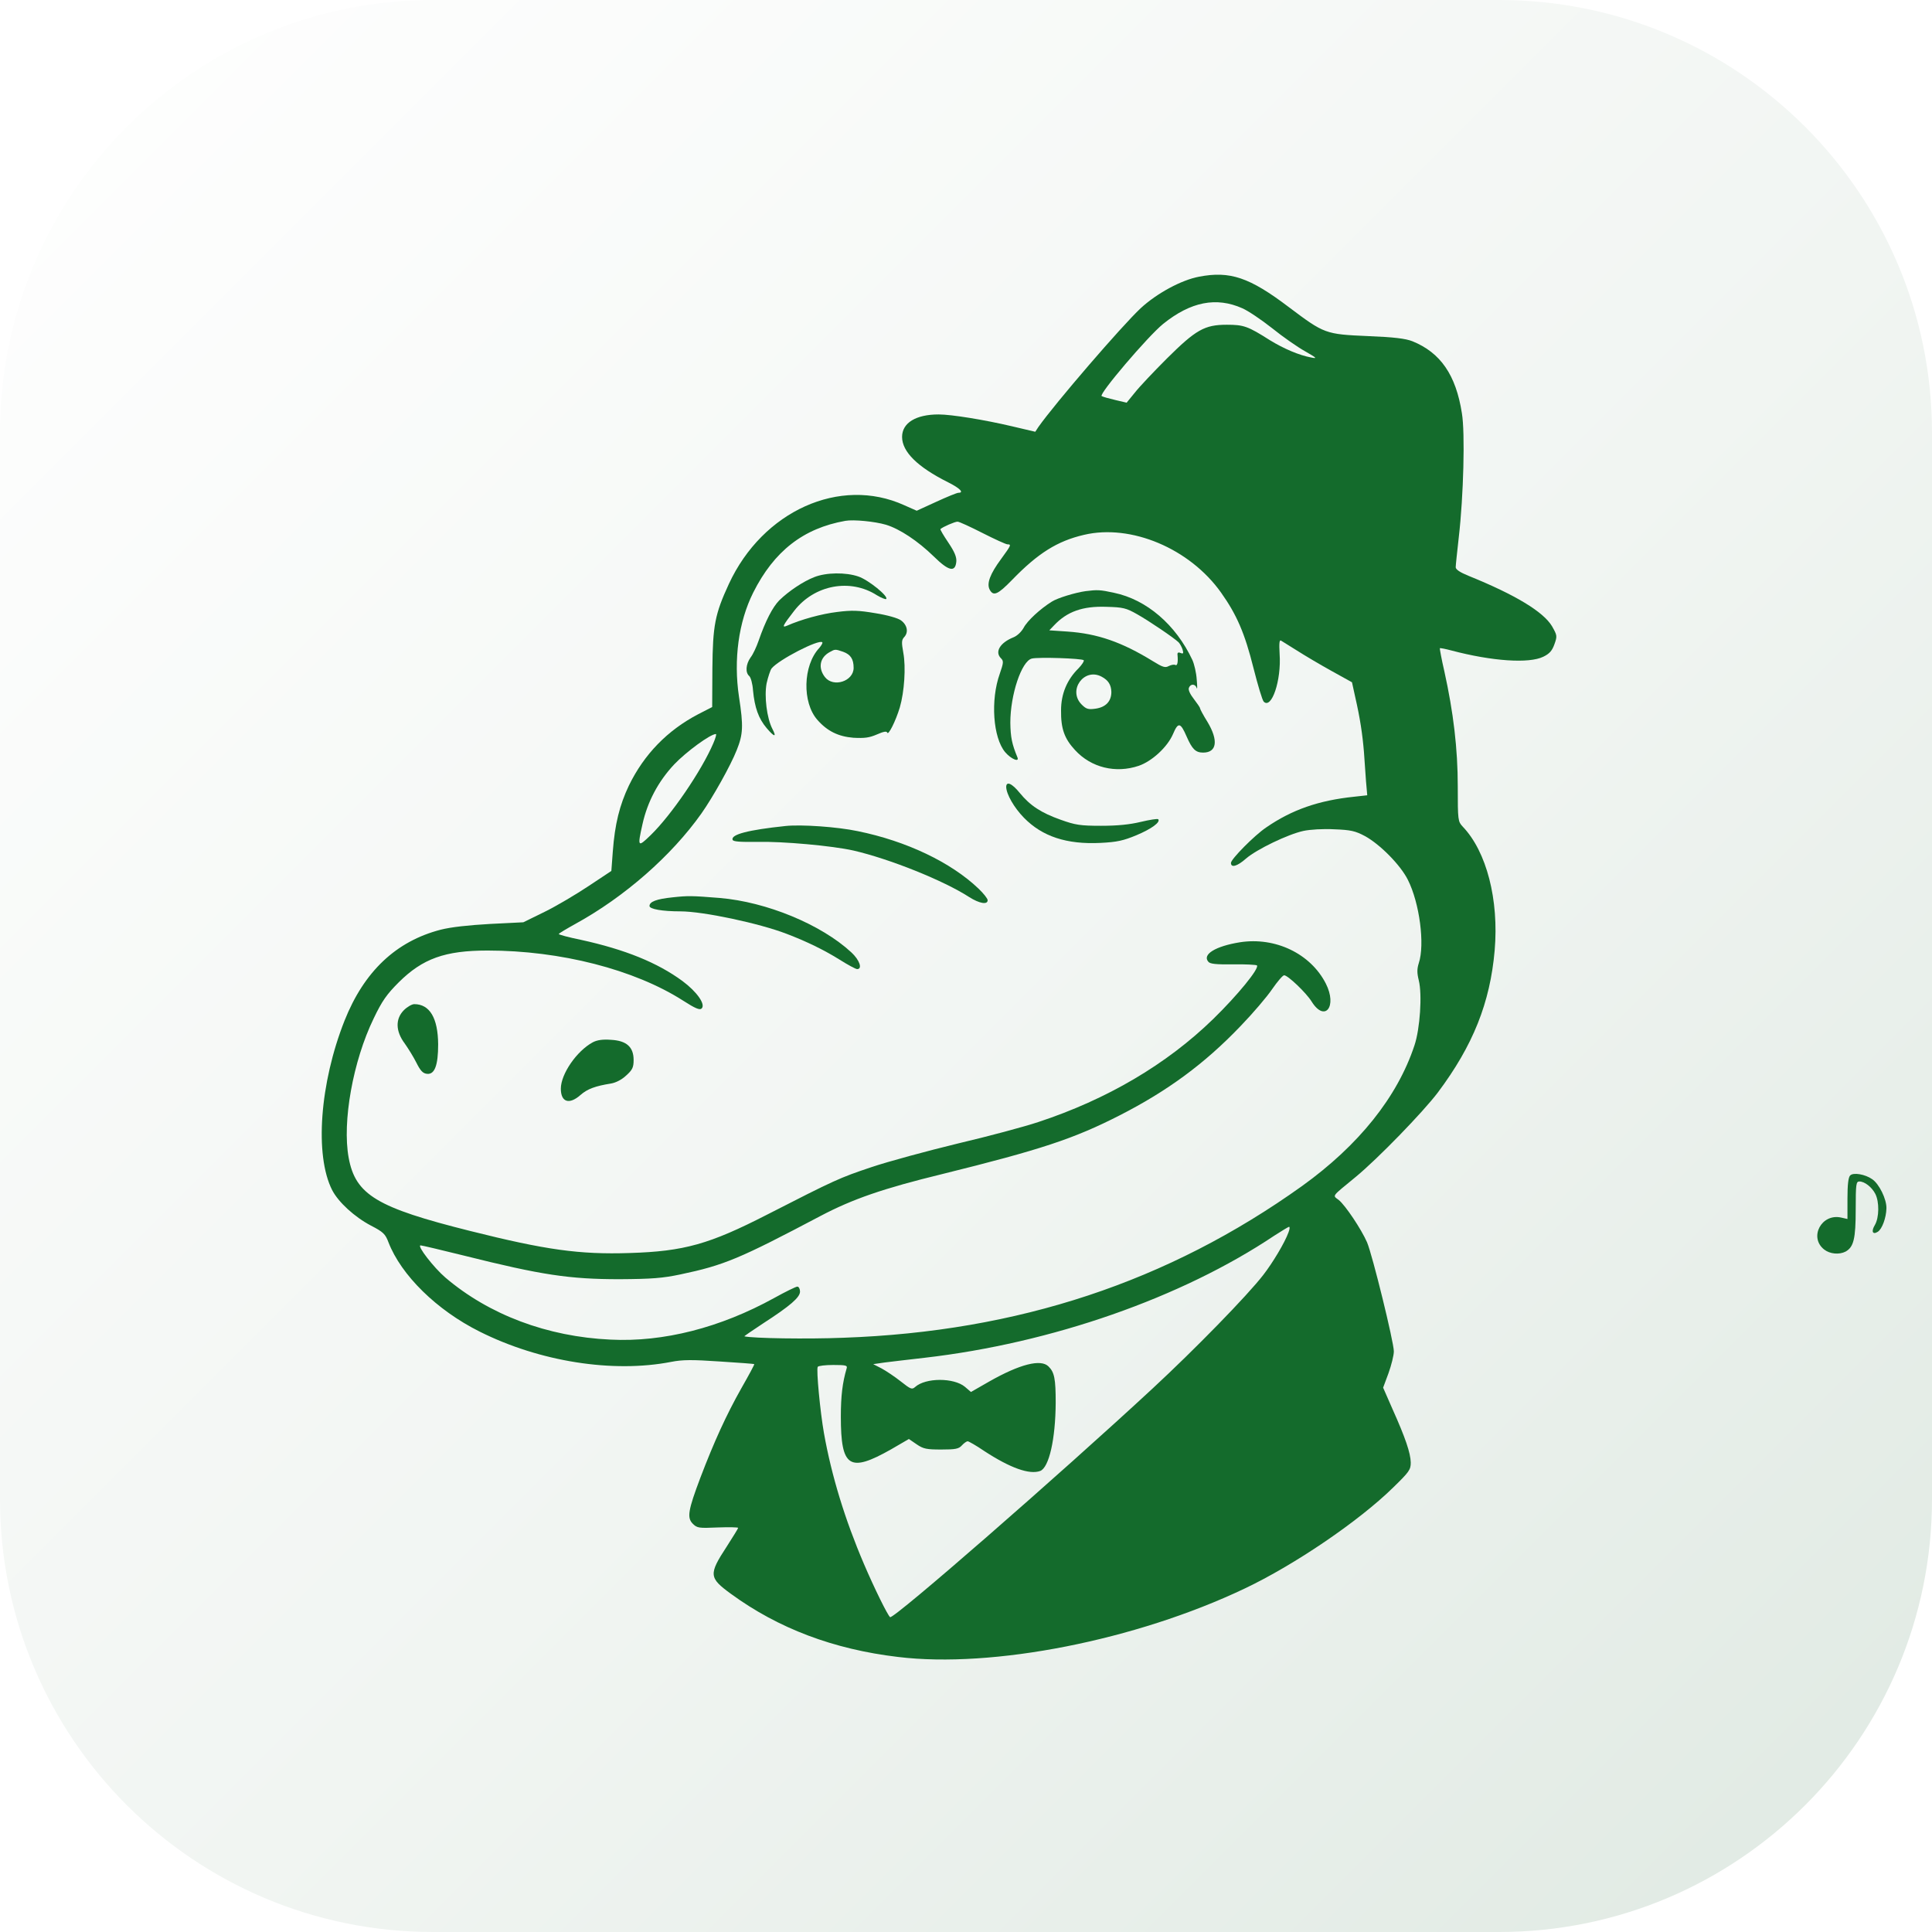
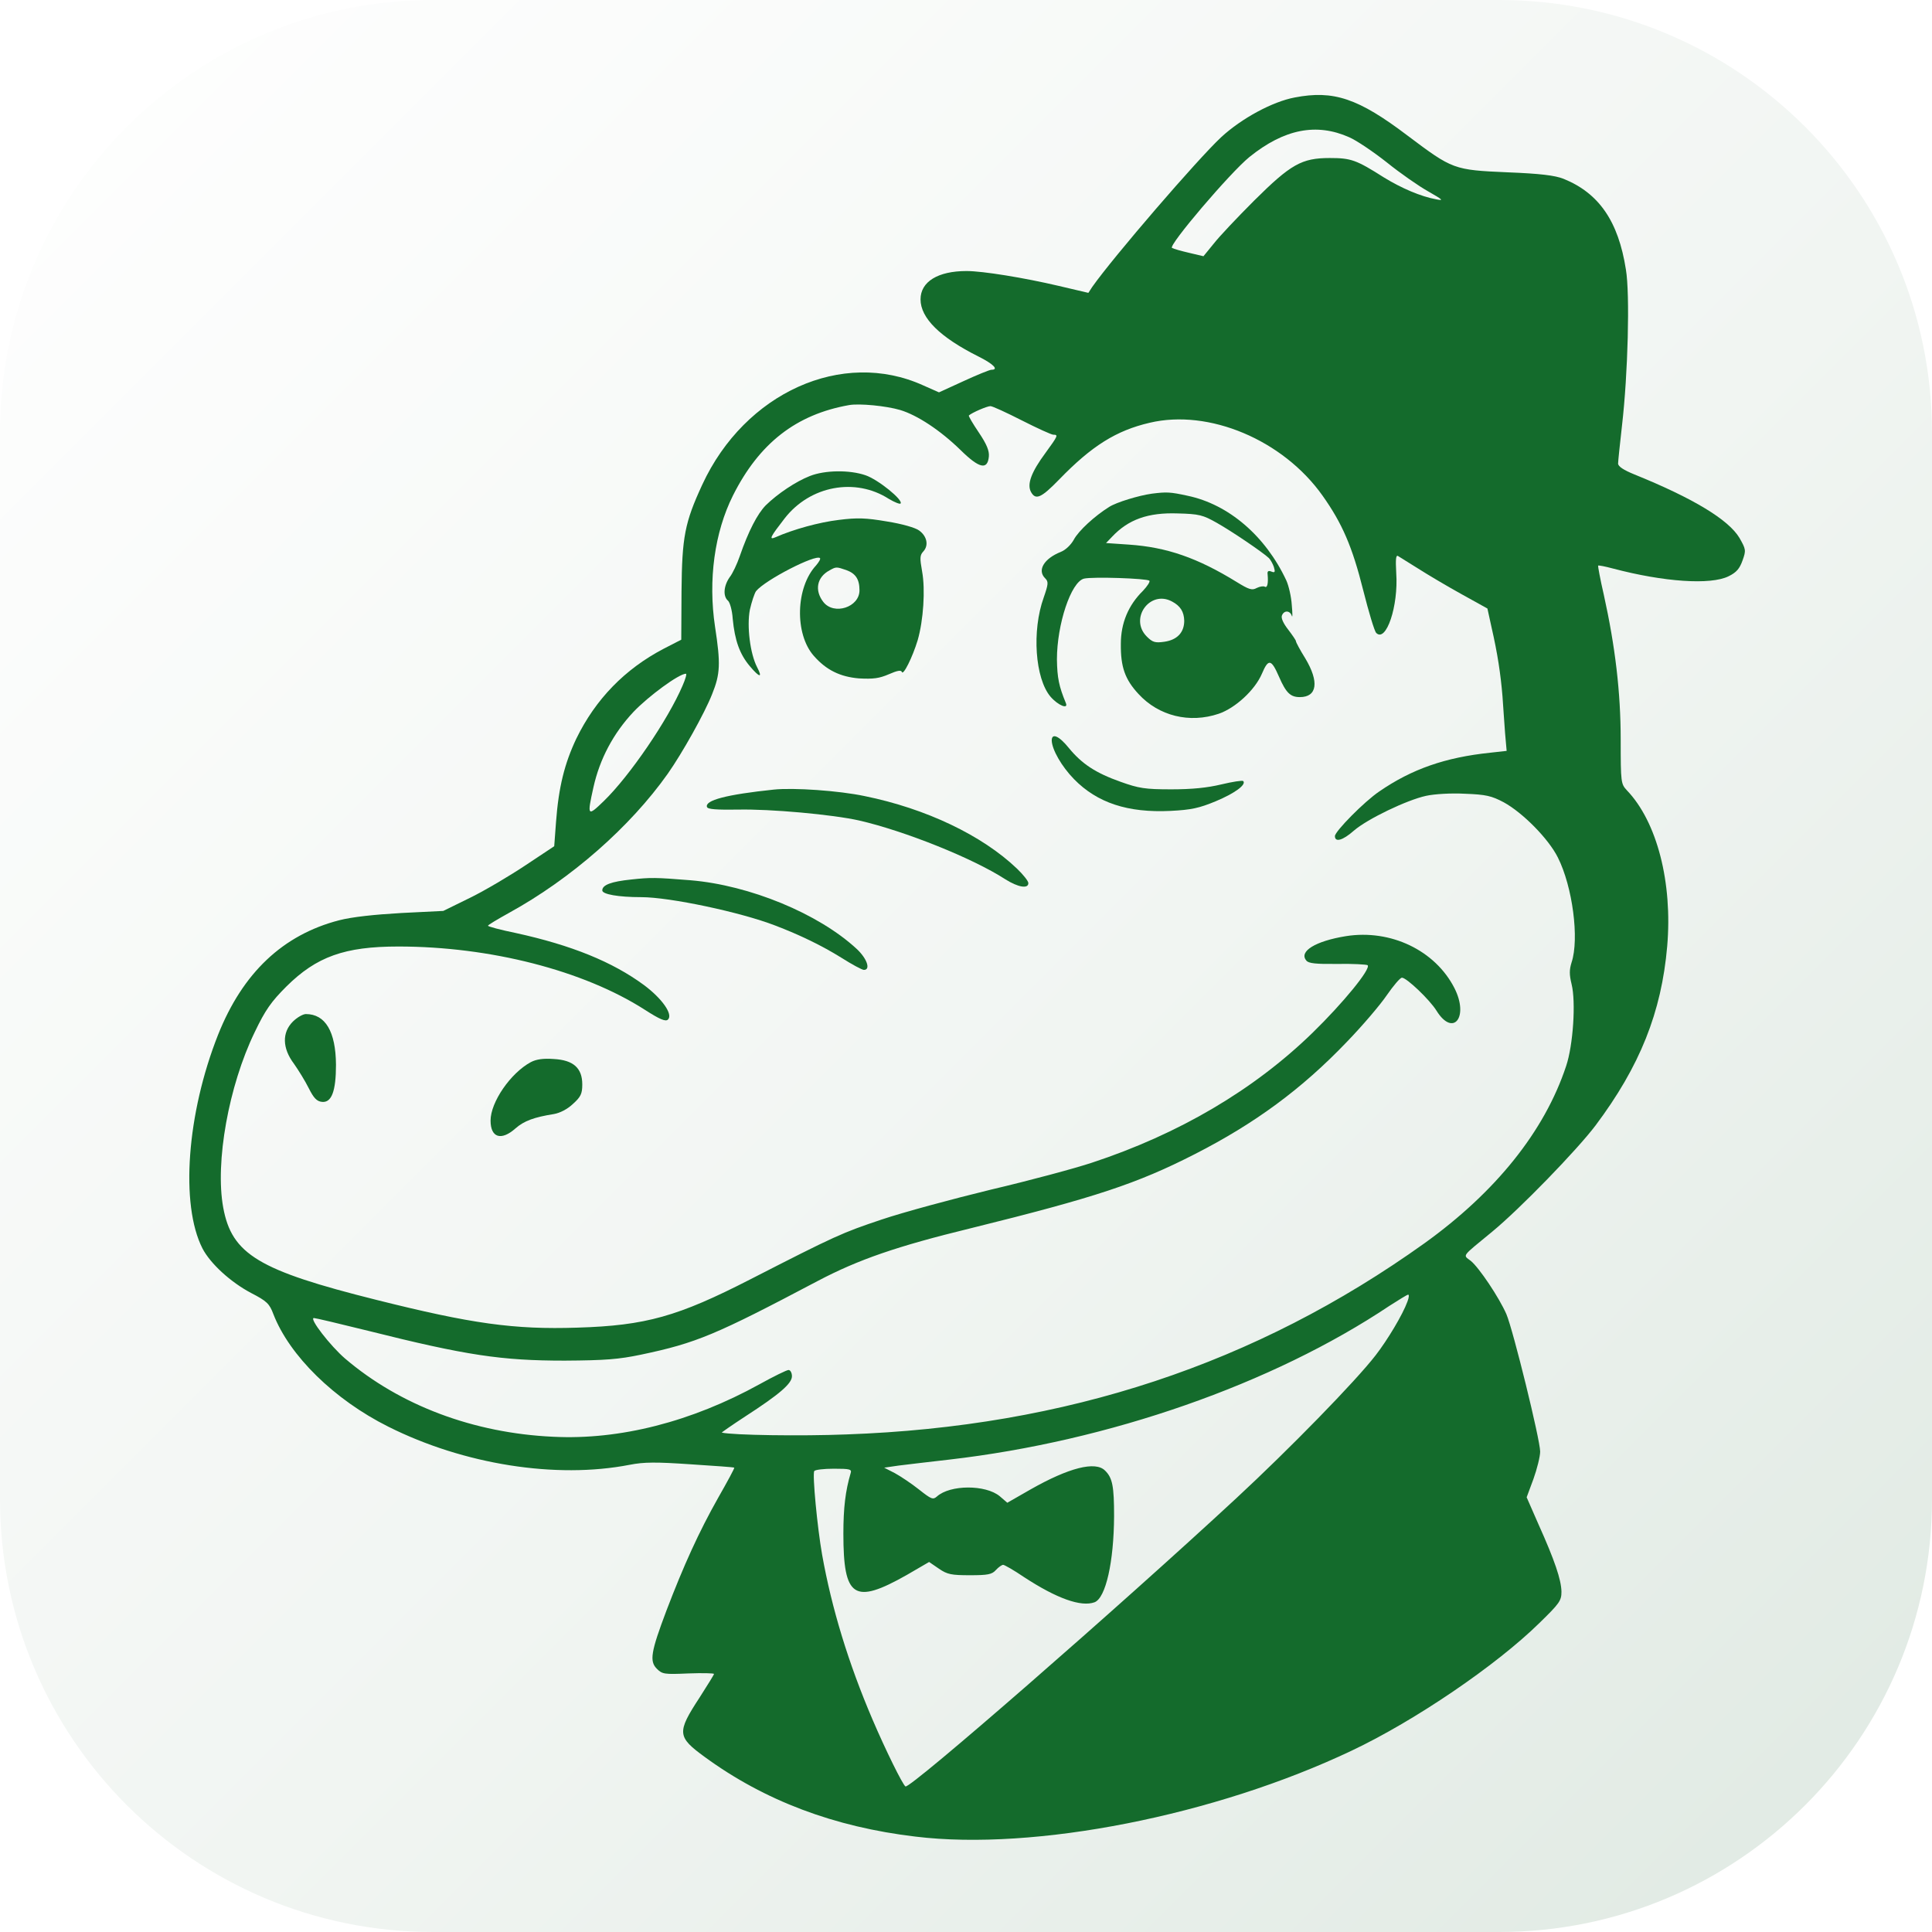
<svg xmlns="http://www.w3.org/2000/svg" viewBox="0 0 937 937" width="937" height="937" role="img" aria-label="Gena">
  <defs>
    <linearGradient id="bg" x1="0" y1="0" x2="1" y2="1">
      <stop offset="0%" stop-color="#ffffff" />
      <stop offset="55%" stop-color="#f1f5f2" />
      <stop offset="100%" stop-color="#dfe9e2" />
    </linearGradient>
  </defs>
  <rect width="937" height="937" rx="210" fill="url(#bg)" />
-   <g transform="translate(0,937) scale(0.1,-0.1)" fill="#146B2C" stroke="none">
+   <g transform="translate(468.5,468.5) scale(1.26) translate(-455,-468.5) translate(0,937) scale(0.1,-0.1)" fill="#146B2C" stroke="none">
    <path d="M5815 8028 c-85 -16 -204 -80 -283 -153 -91 -85 -415 -461 -496 -576 l-15 -23 -115 27 c-132 31 -291 57 -354 57 -110 0 -177 -41 -177 -109 0 -72 75 -146 223 -220 58 -29 79 -51 50 -51 -7 0 -56 -20 -108 -44 l-94 -43 -61 27 c-311 141 -686 -28 -850 -382 -68 -147 -78 -202 -80 -410 l-1 -187 -68 -35 c-149 -78 -262 -194 -336 -346 -45 -95 -68 -186 -78 -320 l-7 -94 -110 -73 c-60 -40 -156 -97 -213 -125 l-104 -51 -161 -8 c-105 -6 -189 -15 -240 -28 -216 -56 -371 -202 -466 -441 -120 -303 -146 -653 -60 -822 30 -58 108 -130 188 -172 60 -31 70 -41 85 -81 62 -160 234 -329 442 -433 291 -146 646 -202 929 -147 56 11 102 11 235 2 91 -6 166 -11 168 -13 2 -1 -26 -53 -62 -116 -74 -131 -133 -261 -199 -434 -60 -159 -66 -195 -37 -224 21 -21 29 -22 121 -18 55 2 99 1 99 -2 0 -3 -25 -43 -55 -90 -89 -136 -87 -152 20 -230 230 -168 498 -269 810 -306 459 -56 1154 81 1680 331 243 115 556 328 722 491 78 76 85 86 85 121 -1 46 -26 120 -88 258 l-46 105 26 70 c14 39 26 87 26 106 0 45 -104 468 -130 529 -28 64 -105 179 -137 205 -31 24 -38 13 82 112 107 88 327 315 398 409 171 228 254 436 276 690 21 245 -39 479 -155 600 -23 25 -24 29 -24 195 0 182 -21 359 -65 558 -14 60 -23 111 -22 112 2 2 27 -3 57 -11 197 -52 376 -64 445 -30 31 15 43 30 54 61 14 39 13 43 -12 87 -42 70 -177 152 -404 244 -42 17 -63 31 -63 42 0 9 7 75 15 146 23 198 31 507 15 601 -29 186 -104 294 -240 349 -33 13 -89 20 -216 25 -207 9 -211 11 -384 141 -190 144 -285 176 -435 147z m210 -153 c28 -12 93 -56 145 -97 52 -42 124 -92 160 -112 56 -32 60 -36 30 -30 -60 11 -134 43 -201 84 -107 68 -127 75 -209 75 -108 0 -150 -24 -291 -164 -64 -64 -134 -138 -155 -165 l-40 -49 -55 13 c-30 7 -59 15 -66 19 -16 8 224 290 298 350 134 108 258 132 384 76z m-1728 -1050 c66 -20 154 -78 232 -154 72 -71 104 -78 109 -25 2 22 -8 47 -39 93 -23 34 -40 63 -38 65 12 11 70 36 83 36 8 0 62 -25 121 -55 59 -30 114 -55 121 -55 20 0 18 -4 -30 -70 -54 -73 -72 -120 -56 -150 18 -33 39 -24 109 48 125 129 219 188 348 218 228 54 513 -66 665 -280 76 -107 115 -197 157 -365 21 -83 43 -157 50 -164 38 -38 86 103 77 231 -3 54 -1 70 7 65 7 -4 41 -26 77 -48 36 -23 110 -67 166 -98 l101 -56 16 -73 c23 -100 35 -180 42 -265 3 -40 7 -104 10 -142 l6 -68 -63 -7 c-173 -18 -302 -63 -427 -149 -58 -39 -171 -154 -171 -172 0 -25 30 -17 73 21 52 45 204 118 278 134 32 7 96 11 150 8 80 -3 102 -8 149 -33 73 -40 172 -140 208 -212 57 -113 83 -314 53 -404 -9 -29 -9 -47 0 -84 17 -68 6 -235 -21 -315 -83 -251 -271 -485 -545 -682 -650 -465 -1377 -706 -2225 -736 -174 -7 -439 -3 -480 7 -2 0 38 28 90 62 133 86 180 127 180 155 0 13 -6 24 -13 24 -7 0 -58 -25 -112 -55 -261 -144 -537 -215 -794 -202 -307 14 -590 121 -801 301 -56 48 -140 156 -120 156 6 0 99 -22 208 -49 379 -95 514 -115 757 -115 157 1 208 5 294 23 214 45 287 76 681 284 156 82 303 133 590 203 477 118 638 171 861 285 231 118 411 250 585 432 60 62 129 143 154 180 25 36 51 67 58 67 18 0 107 -85 133 -127 64 -103 126 -25 69 87 -74 145 -245 227 -417 200 -118 -19 -183 -59 -153 -94 8 -11 37 -14 120 -13 60 1 112 -2 116 -5 13 -14 -94 -145 -212 -260 -226 -220 -515 -390 -849 -500 -66 -22 -241 -69 -390 -104 -148 -36 -337 -87 -420 -115 -152 -51 -175 -61 -505 -230 -279 -143 -402 -178 -666 -186 -244 -8 -407 15 -774 107 -452 113 -556 175 -589 355 -32 174 21 469 121 675 41 86 64 118 122 176 116 115 224 154 431 154 353 0 712 -92 948 -243 59 -38 81 -47 90 -38 20 20 -23 81 -93 133 -121 89 -278 153 -493 200 -59 12 -107 25 -107 28 0 3 37 25 82 50 238 131 465 330 610 535 55 78 142 233 171 307 31 77 33 116 11 259 -27 180 -2 363 69 505 101 201 243 312 447 348 40 7 143 -3 197 -19z m-838 -1061 c-56 -131 -203 -347 -303 -444 -63 -61 -65 -59 -40 53 24 108 76 207 154 290 57 60 175 147 202 147 4 0 -2 -21 -13 -46z m2790 -2371 c-18 -50 -77 -148 -122 -206 -77 -100 -334 -363 -537 -551 -452 -419 -1256 -1120 -1273 -1109 -11 7 -77 141 -127 258 -92 215 -157 427 -194 635 -18 102 -38 309 -30 321 3 5 37 9 75 9 62 0 70 -2 65 -17 -20 -68 -28 -133 -28 -233 0 -247 41 -274 244 -159 l86 50 38 -26 c32 -22 48 -25 119 -25 69 0 85 3 100 20 10 11 23 20 28 20 5 0 42 -21 80 -47 127 -83 220 -116 272 -97 43 17 74 155 75 331 0 115 -6 148 -35 176 -37 37 -139 11 -287 -73 l-89 -51 -29 25 c-54 45 -191 45 -242 -1 -15 -13 -21 -11 -69 27 -29 23 -71 51 -93 63 l-41 21 55 8 c30 4 118 14 195 23 616 71 1245 291 1695 592 36 23 68 43 72 43 4 0 3 -12 -3 -27z" />
    <path d="M3949 6571 c-54 -21 -124 -68 -170 -113 -32 -33 -66 -98 -100 -196 -10 -29 -27 -66 -39 -81 -23 -33 -26 -73 -6 -90 7 -6 16 -37 18 -69 8 -84 27 -137 66 -183 38 -45 50 -46 28 -4 -27 52 -40 158 -28 221 7 31 18 64 24 72 35 43 230 143 246 127 3 -3 -4 -15 -15 -28 -79 -85 -83 -264 -9 -348 48 -55 102 -81 174 -87 55 -3 78 0 115 16 32 14 47 17 50 9 5 -16 41 56 61 122 22 76 30 195 17 265 -9 51 -9 62 5 77 21 23 14 58 -16 80 -14 11 -67 26 -124 35 -82 14 -115 15 -186 6 -75 -9 -174 -36 -244 -67 -26 -11 -19 2 36 73 98 126 272 158 401 75 22 -13 42 -21 45 -18 12 13 -87 93 -135 109 -61 21 -156 20 -214 -3z m140 -362 c36 -13 51 -35 51 -78 0 -65 -98 -97 -139 -45 -35 45 -25 96 24 122 25 14 26 14 64 1z" />
    <path d="M5265 6503 c-50 -7 -136 -33 -164 -51 -56 -35 -118 -92 -136 -126 -11 -20 -32 -40 -50 -47 -65 -26 -92 -71 -60 -102 13 -13 12 -22 -6 -74 -46 -128 -33 -311 26 -381 29 -34 71 -51 59 -24 -26 63 -33 96 -34 167 0 135 54 298 104 311 33 8 242 1 252 -8 3 -4 -8 -21 -25 -39 -56 -55 -85 -124 -85 -204 -1 -89 16 -137 68 -193 78 -85 197 -114 309 -76 64 22 139 91 166 154 25 59 36 57 66 -12 27 -62 44 -78 80 -78 67 0 75 59 21 149 -20 32 -36 62 -36 66 0 4 -14 24 -30 45 -18 23 -28 44 -24 54 8 21 31 20 38 -1 3 -10 3 9 0 41 -2 33 -12 75 -21 95 -80 171 -222 293 -380 326 -68 15 -82 15 -138 8z m250 -112 c57 -32 178 -114 201 -136 6 -6 15 -22 19 -34 6 -20 4 -23 -9 -18 -12 5 -17 2 -15 -11 3 -34 -1 -53 -11 -47 -5 3 -19 1 -31 -5 -18 -10 -30 -6 -77 23 -151 93 -269 134 -415 144 l-88 6 23 24 c63 67 139 94 253 90 82 -2 97 -6 150 -36z m-172 -303 c32 -17 46 -39 47 -74 0 -45 -27 -74 -77 -81 -35 -5 -45 -2 -67 20 -69 69 12 181 97 135z" />
    <path d="M4880 5553 c1 -35 38 -100 86 -149 89 -91 207 -130 371 -122 81 4 111 11 174 37 74 31 119 64 106 78 -4 3 -42 -3 -84 -13 -54 -13 -113 -19 -193 -19 -101 0 -125 4 -195 29 -96 34 -149 69 -199 130 -38 47 -66 59 -66 29z" />
    <path d="M3810 5364 c-181 -19 -266 -41 -257 -67 3 -9 37 -11 118 -10 125 3 366 -19 468 -42 174 -40 437 -145 562 -226 49 -31 89 -38 89 -15 0 8 -20 33 -44 56 -134 128 -350 231 -586 279 -99 21 -274 33 -350 25z" />
    <path d="M3262 5018 c-78 -8 -112 -21 -112 -42 0 -15 62 -26 150 -26 110 0 383 -58 515 -109 97 -37 181 -78 255 -124 41 -26 80 -47 87 -47 27 0 12 44 -28 81 -147 136 -412 245 -639 264 -136 11 -154 11 -228 3z" />
    <path d="M1959 4471 c-42 -42 -41 -102 4 -162 17 -24 43 -66 57 -94 19 -38 31 -51 51 -53 37 -4 54 41 54 143 -1 128 -41 195 -116 195 -11 0 -34 -13 -50 -29z" />
    <path d="M2875 4315 c-78 -42 -155 -154 -155 -225 0 -66 41 -79 96 -30 33 29 72 43 147 55 24 4 53 19 74 39 30 27 36 39 36 75 0 63 -34 94 -110 98 -40 3 -67 -1 -88 -12z" />
-     <path d="M8973 3669 c-9 -9 -13 -46 -13 -112 l0 -99 -31 7 c-95 21 -157 -96 -82 -155 28 -22 73 -26 104 -10 39 22 49 61 49 205 0 123 2 135 18 135 25 0 60 -27 77 -60 20 -39 19 -115 -2 -151 -19 -31 -11 -49 14 -33 21 13 41 68 42 114 1 44 -35 118 -69 141 -34 24 -92 34 -107 18z" />
  </g>
</svg>
